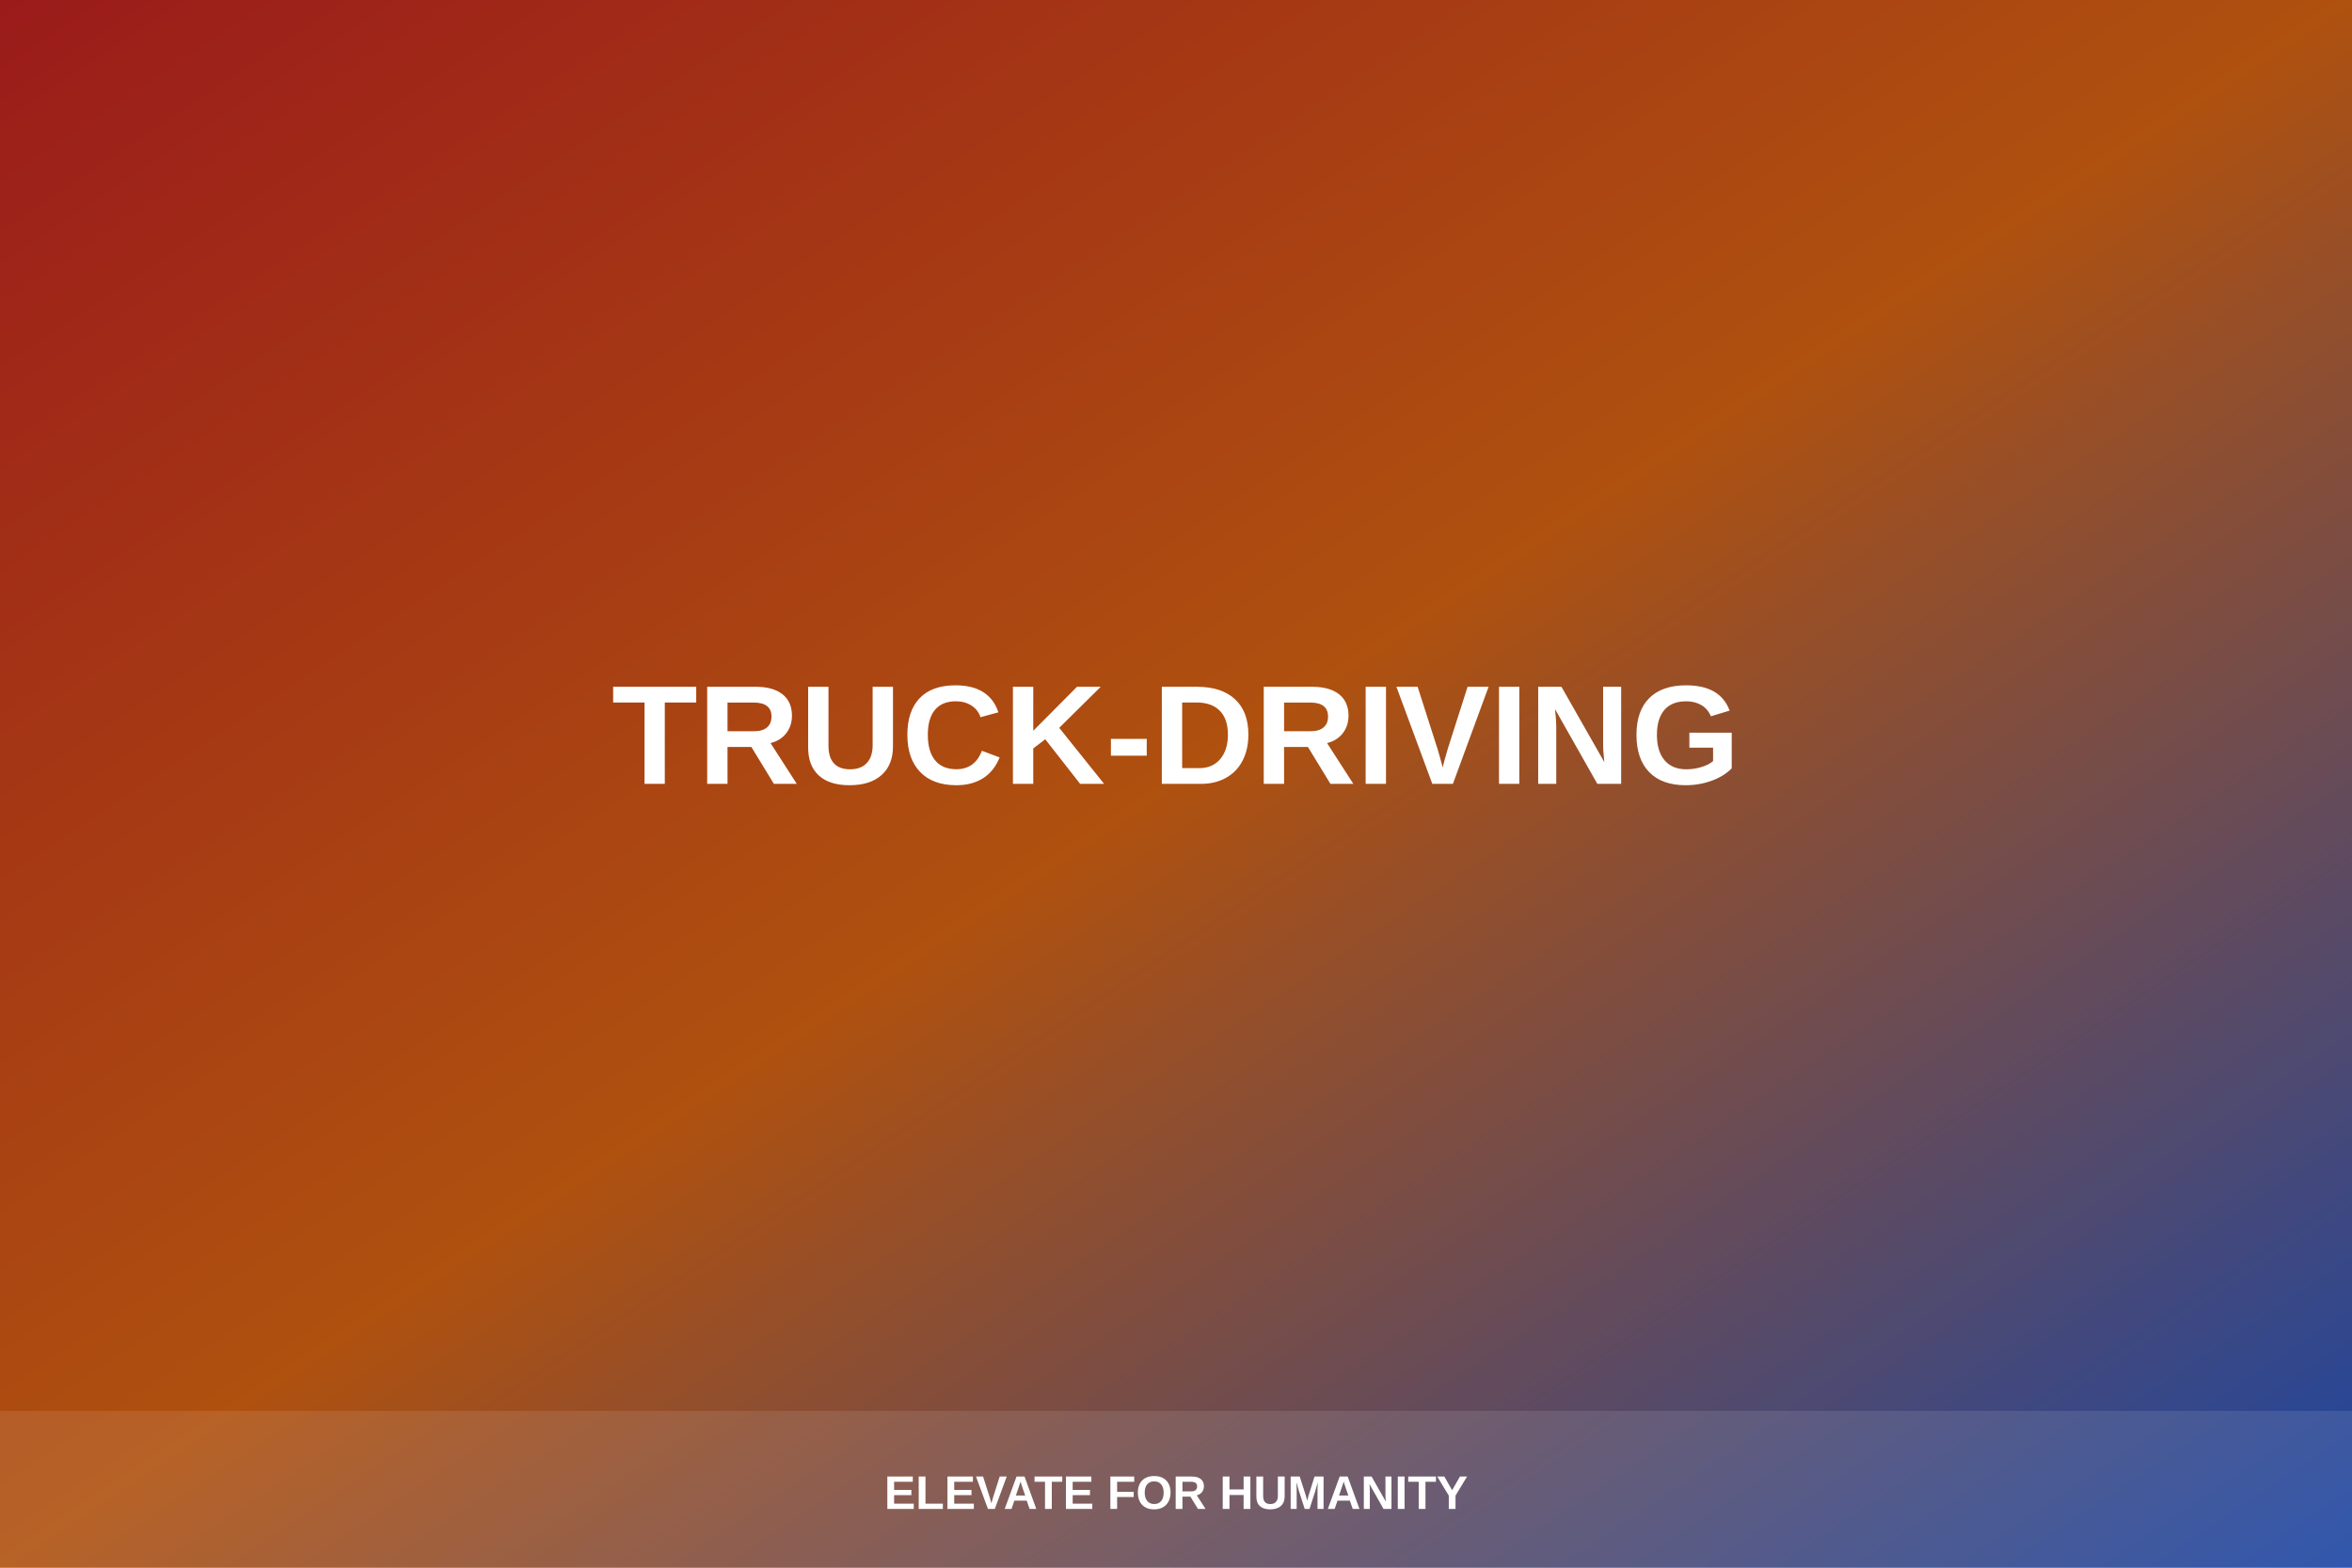
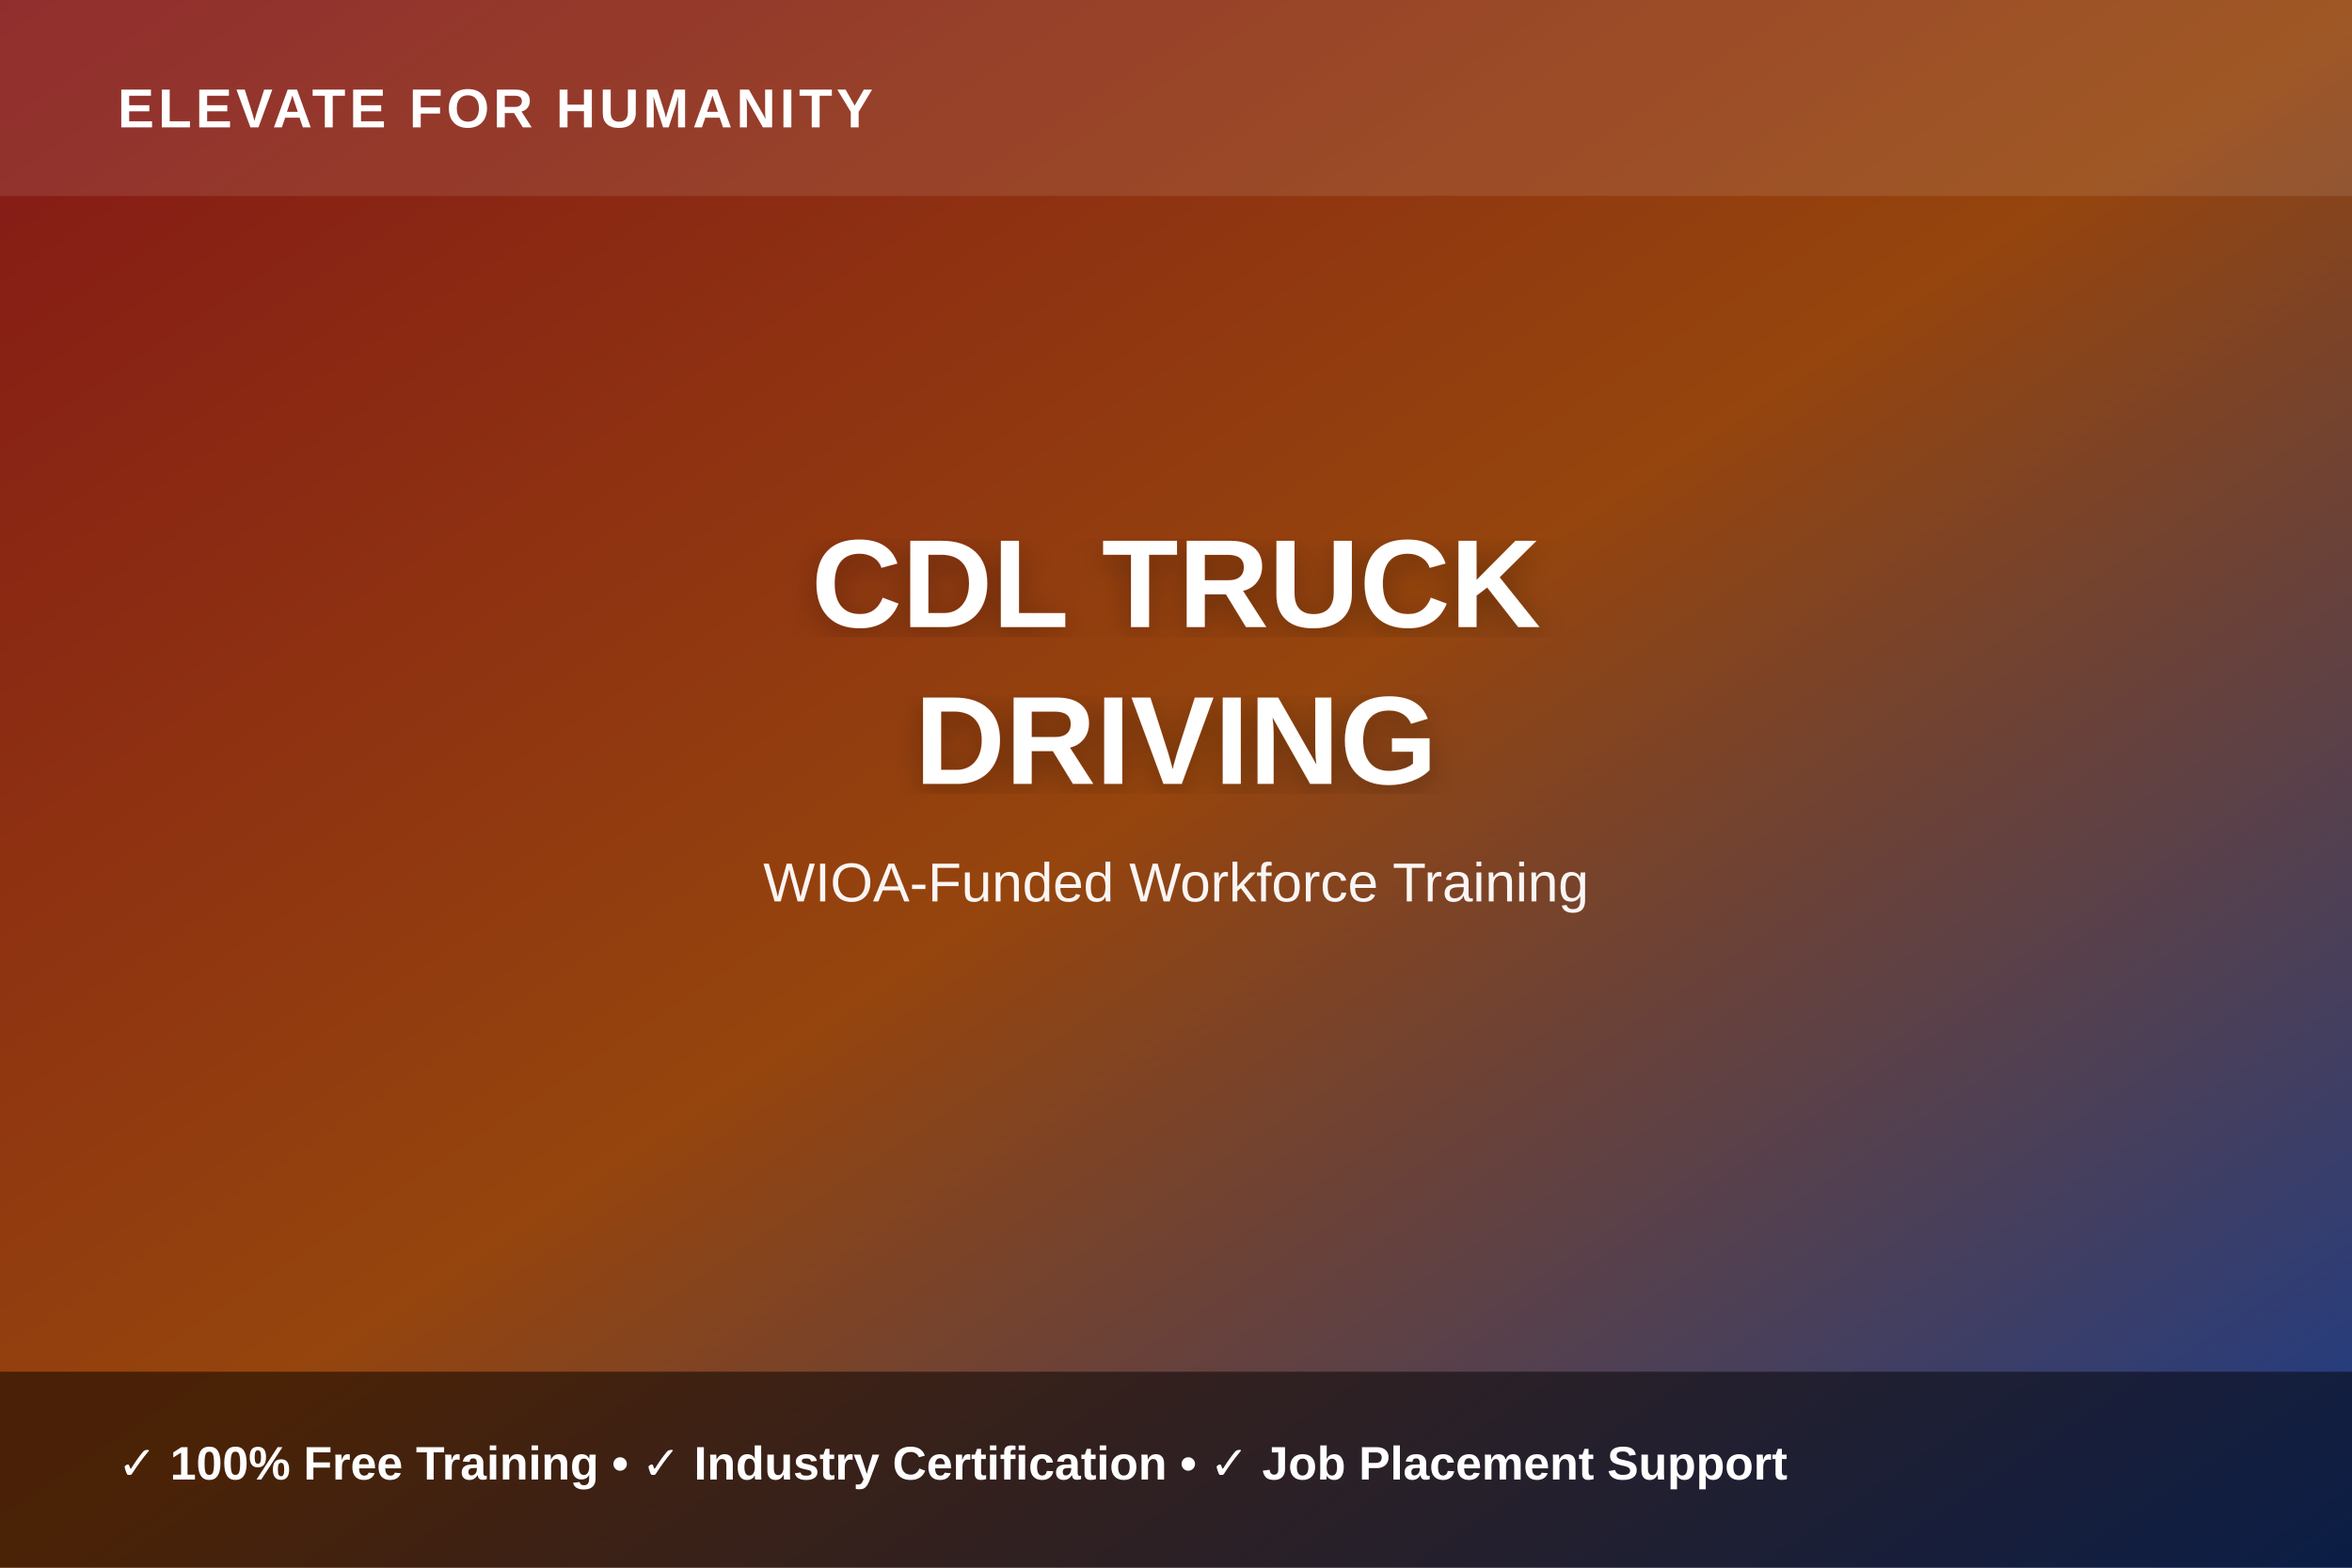
<svg xmlns="http://www.w3.org/2000/svg" width="1200" height="800" viewBox="0 0 1200 800">
  <defs>
-     <linearGradient id="truck-drivingbg" x1="0%" y1="0%" x2="100%" y2="100%">
+     <linearGradient id="truck-driving-bg" x1="0%" y1="0%" x2="100%" y2="100%">
      <stop offset="0%" style="stop-color:#dc2626;stop-opacity:1" />
      <stop offset="50%" style="stop-color:#f97316;stop-opacity:1" />
      <stop offset="100%" style="stop-color:#2563eb;stop-opacity:1" />
    </linearGradient>
+     <filter id="shadow">
+       <feDropShadow dx="0" dy="4" stdDeviation="8" flood-opacity="0.3" />
+     </filter>
  </defs>
-   <rect width="1200" height="800" fill="url(#truck-drivingbg)" />
-   <rect width="1200" height="800" fill="rgba(0,0,0,0.3)" />
-   <text x="600" y="400" font-family="Arial, sans-serif" font-size="72" font-weight="bold" fill="white" text-anchor="middle">TRUCK-DRIVING</text>
-   <rect y="720" width="1200" height="80" fill="rgba(255,255,255,0.1)" />
-   <text x="600" y="770" font-family="Arial, sans-serif" font-size="24" font-weight="600" fill="white" text-anchor="middle">ELEVATE FOR HUMANITY</text>
+   <rect width="1200" height="800" fill="url(#truck-driving-bg)" />
+   <rect width="1200" height="800" fill="rgba(0,0,0,0.4)" />
+   <rect y="0" width="1200" height="100" fill="rgba(255,255,255,0.1)" />
+   <text x="60" y="65" font-family="Arial, sans-serif" font-size="28" font-weight="700" fill="white" letter-spacing="2">
+     ELEVATE FOR HUMANITY
+   </text>
+   <g transform="translate(600, 400)">
+     <text x="0" y="-80" font-family="Arial, sans-serif" font-size="64" font-weight="800" fill="white" text-anchor="middle" filter="url(#shadow)">
+       CDL TRUCK
+     </text>
+     <text x="0" y="0" font-family="Arial, sans-serif" font-size="64" font-weight="800" fill="white" text-anchor="middle" filter="url(#shadow)">
+       DRIVING
+     </text>
+     <text x="0" y="60" font-family="Arial, sans-serif" font-size="28" fill="white" text-anchor="middle" opacity="0.95">
+       WIOA-Funded Workforce Training
+     </text>
+   </g>
+   <rect y="700" width="1200" height="100" fill="rgba(0,0,0,0.5)" />
+   <text x="60" y="755" font-family="Arial, sans-serif" font-size="24" font-weight="600" fill="white">
+     ✓ 100% Free Training  •  ✓ Industry Certification  •  ✓ Job Placement Support
+   </text>
</svg>
